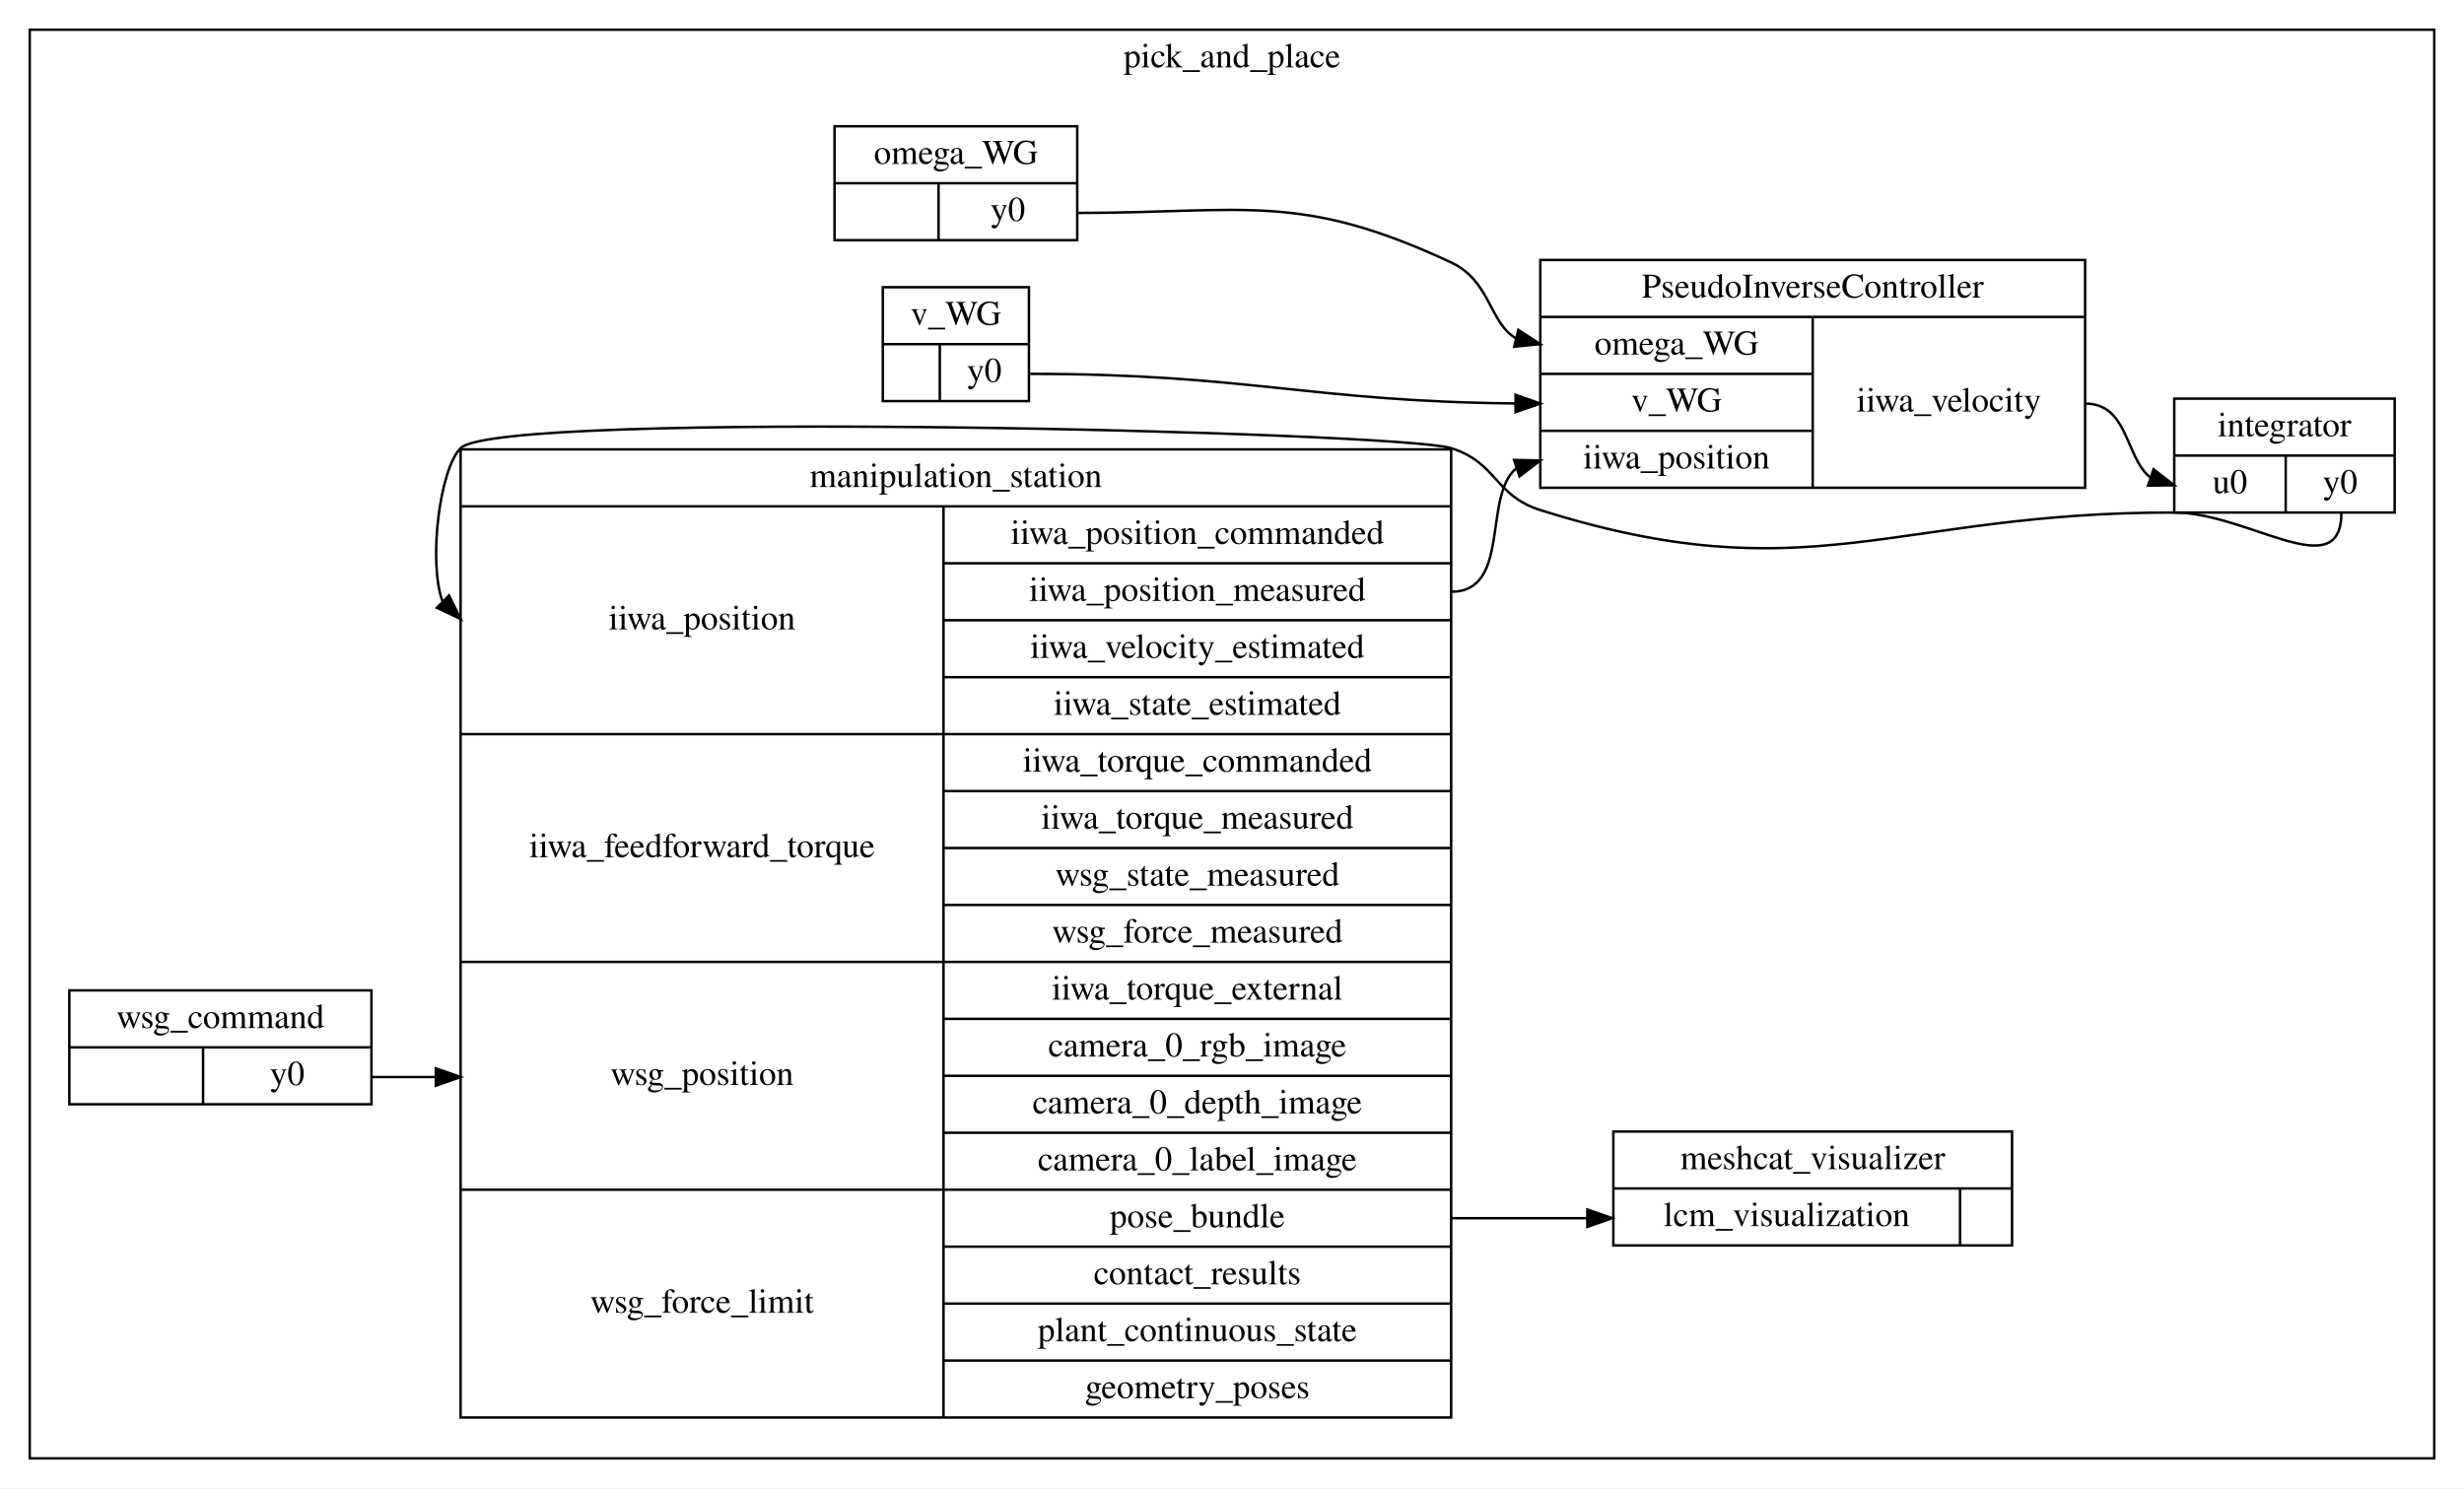
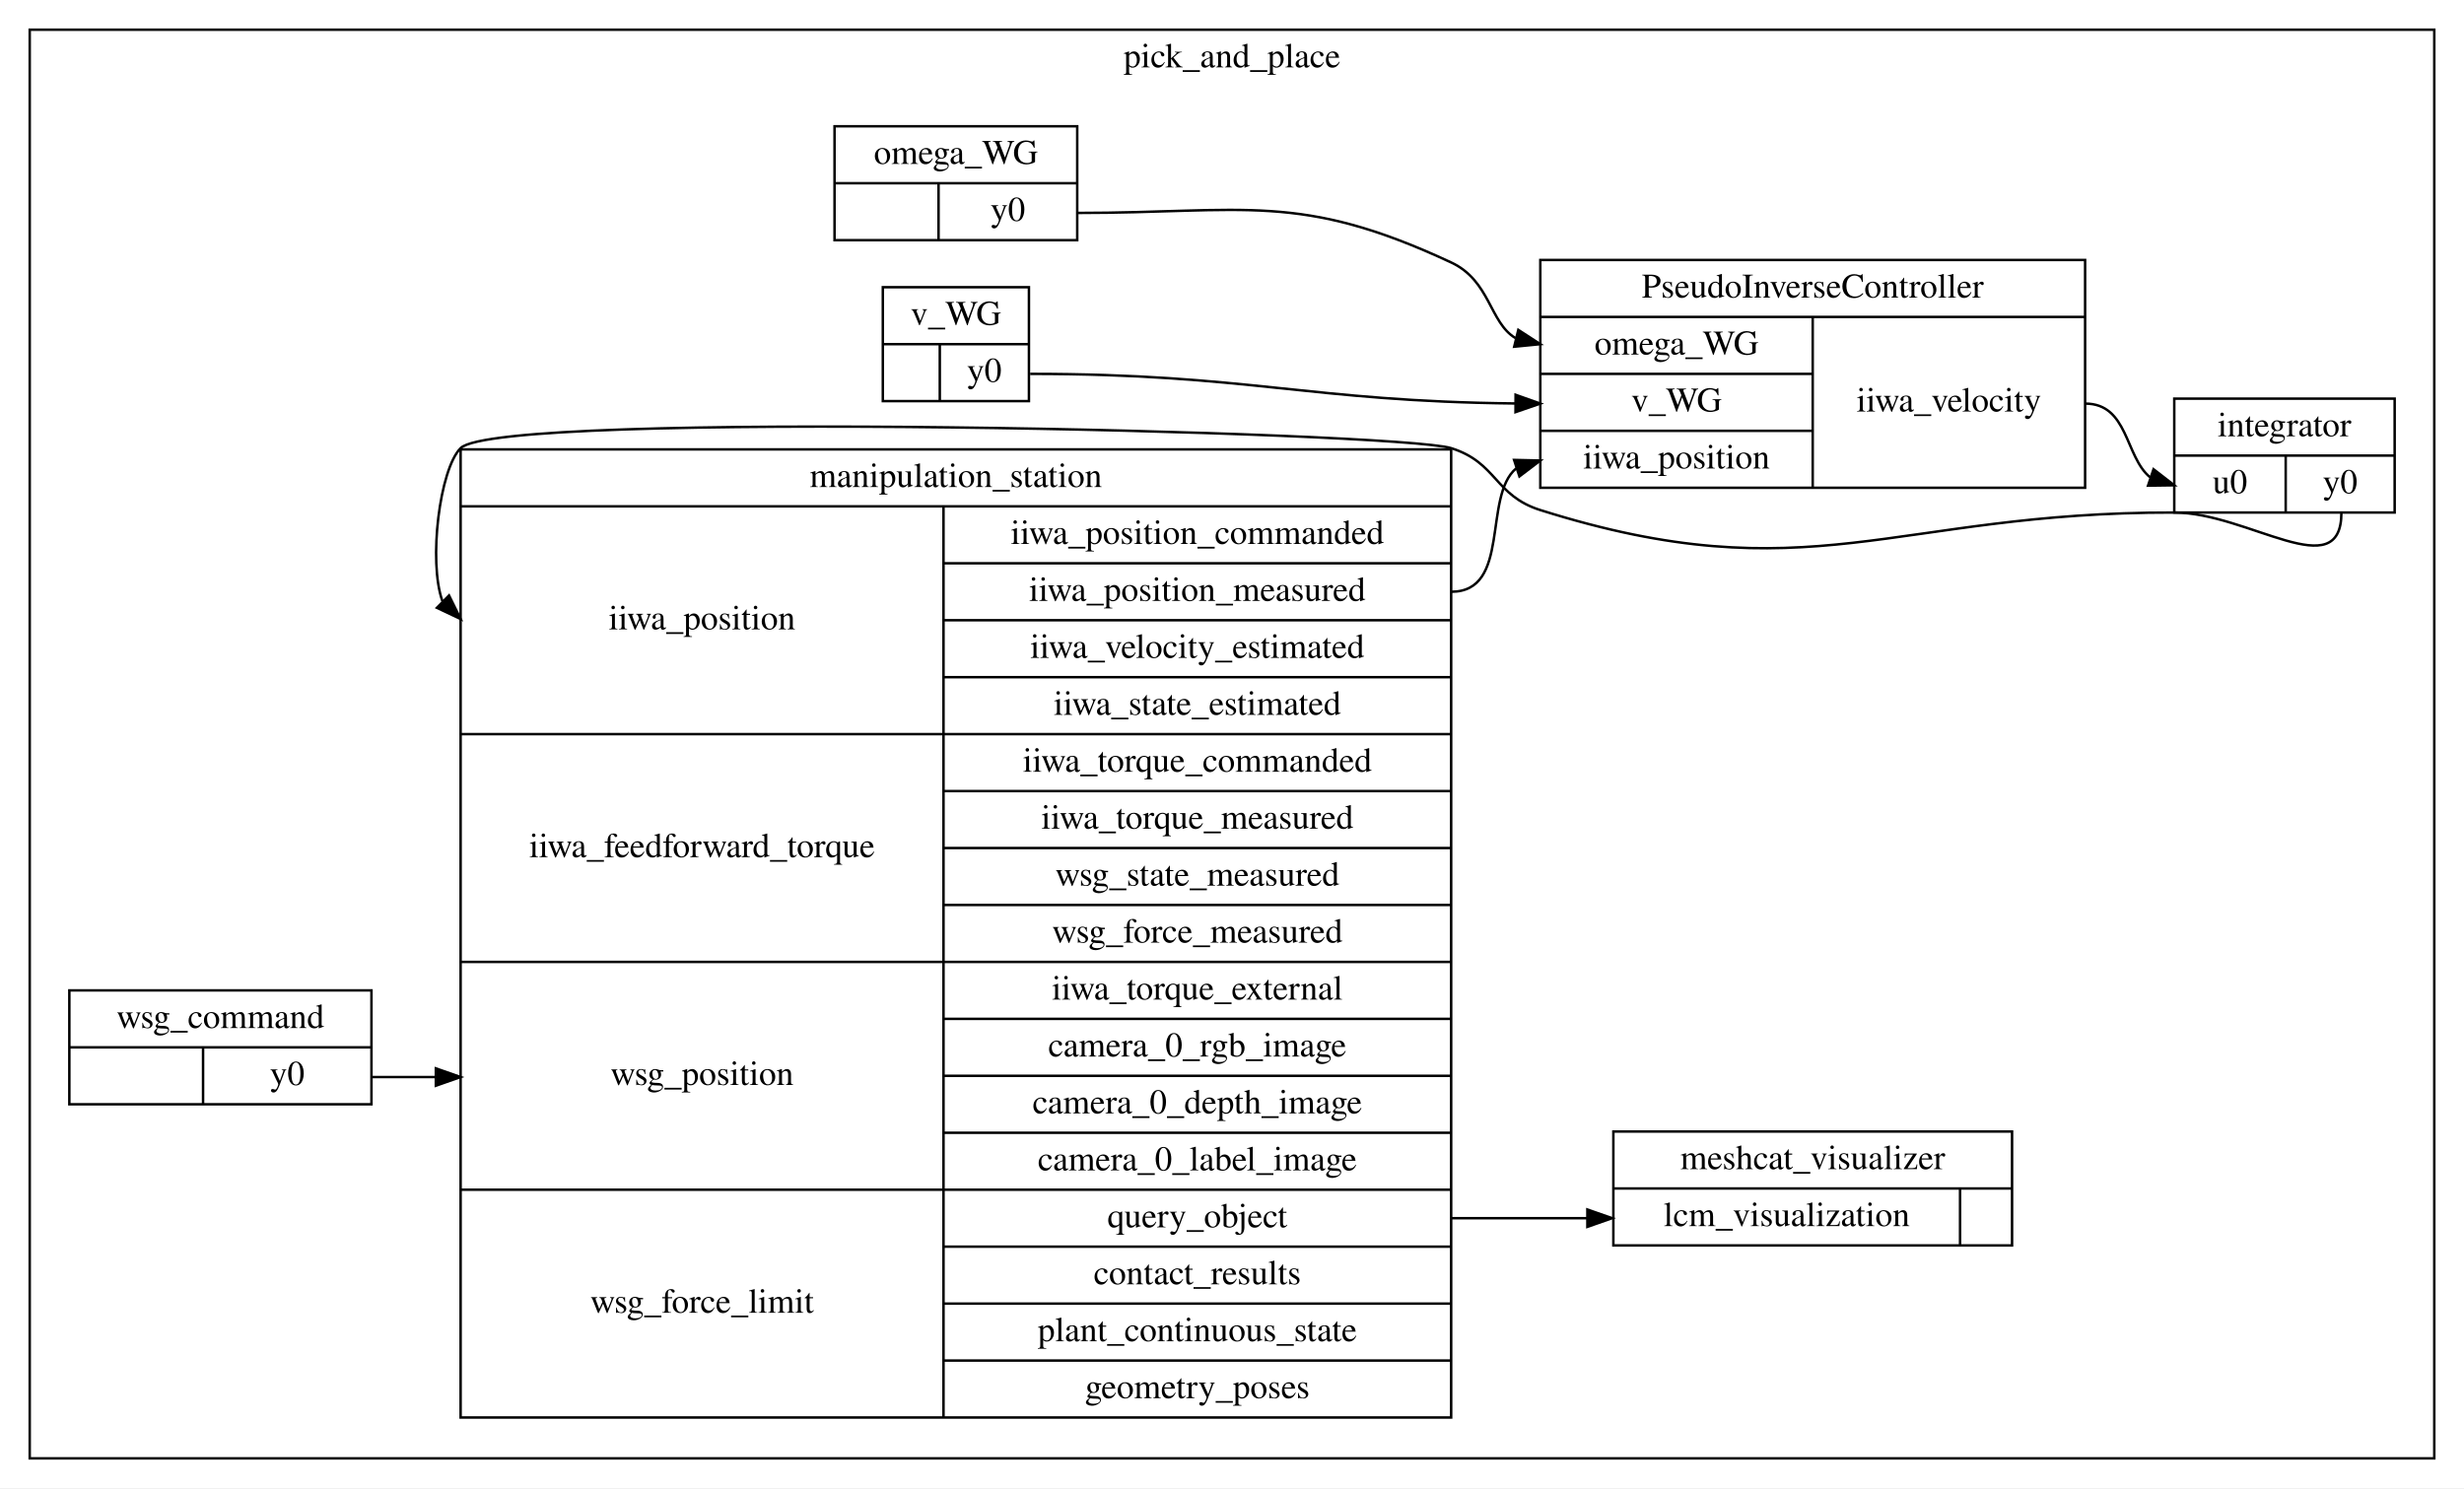
<svg xmlns="http://www.w3.org/2000/svg" width="995pt" height="601pt" viewBox="0.00 0.00 995.00 601.00">
  <g id="graph0" class="graph" transform="scale(1 1) rotate(0) translate(4 597)">
    <polygon fill="#ffffff" stroke="transparent" points="-4,4 -4,-597 991,-597 991,4 -4,4" />
    <g id="clust1" class="cluster">
      <polygon fill="none" stroke="#000000" points="8,-8 8,-585 979,-585 979,-8 8,-8" />
      <text text-anchor="middle" x="493.5" y="-569.8" font-family="Times,serif" font-size="14.00" fill="#000000">pick_and_place</text>
    </g>
    <g id="clust4" class="cluster">
      <polygon fill="none" stroke="#ffffff" points="16,-16 16,-554 971,-554 971,-16 16,-16" />
    </g>
    <g id="node1" class="node">
      <polygon fill="none" stroke="#000000" points="182,-24.5 182,-415.5 582,-415.5 582,-24.5 182,-24.5" />
      <text text-anchor="middle" x="382" y="-400.3" font-family="Times,serif" font-size="14.00" fill="#000000">manipulation_station</text>
      <polyline fill="none" stroke="#000000" points="182,-392.5 582,-392.5 " />
      <text text-anchor="middle" x="279.5" y="-342.8" font-family="Times,serif" font-size="14.00" fill="#000000">iiwa_position</text>
      <polyline fill="none" stroke="#000000" points="182,-300.5 377,-300.5 " />
      <text text-anchor="middle" x="279.5" y="-250.8" font-family="Times,serif" font-size="14.00" fill="#000000">iiwa_feedforward_torque</text>
      <polyline fill="none" stroke="#000000" points="182,-208.5 377,-208.5 " />
      <text text-anchor="middle" x="279.5" y="-158.8" font-family="Times,serif" font-size="14.00" fill="#000000">wsg_position</text>
      <polyline fill="none" stroke="#000000" points="182,-116.5 377,-116.5 " />
      <text text-anchor="middle" x="279.5" y="-66.8" font-family="Times,serif" font-size="14.00" fill="#000000">wsg_force_limit</text>
      <polyline fill="none" stroke="#000000" points="377,-24.5 377,-392.5 " />
      <text text-anchor="middle" x="479.5" y="-377.3" font-family="Times,serif" font-size="14.00" fill="#000000">iiwa_position_commanded</text>
      <polyline fill="none" stroke="#000000" points="377,-369.5 582,-369.5 " />
      <text text-anchor="middle" x="479.5" y="-354.3" font-family="Times,serif" font-size="14.00" fill="#000000">iiwa_position_measured</text>
      <polyline fill="none" stroke="#000000" points="377,-346.5 582,-346.5 " />
      <text text-anchor="middle" x="479.5" y="-331.3" font-family="Times,serif" font-size="14.00" fill="#000000">iiwa_velocity_estimated</text>
      <polyline fill="none" stroke="#000000" points="377,-323.5 582,-323.5 " />
      <text text-anchor="middle" x="479.5" y="-308.3" font-family="Times,serif" font-size="14.00" fill="#000000">iiwa_state_estimated</text>
      <polyline fill="none" stroke="#000000" points="377,-300.5 582,-300.5 " />
      <text text-anchor="middle" x="479.5" y="-285.3" font-family="Times,serif" font-size="14.00" fill="#000000">iiwa_torque_commanded</text>
      <polyline fill="none" stroke="#000000" points="377,-277.5 582,-277.5 " />
      <text text-anchor="middle" x="479.5" y="-262.3" font-family="Times,serif" font-size="14.00" fill="#000000">iiwa_torque_measured</text>
      <polyline fill="none" stroke="#000000" points="377,-254.5 582,-254.5 " />
      <text text-anchor="middle" x="479.5" y="-239.3" font-family="Times,serif" font-size="14.00" fill="#000000">wsg_state_measured</text>
      <polyline fill="none" stroke="#000000" points="377,-231.5 582,-231.5 " />
      <text text-anchor="middle" x="479.5" y="-216.3" font-family="Times,serif" font-size="14.00" fill="#000000">wsg_force_measured</text>
      <polyline fill="none" stroke="#000000" points="377,-208.5 582,-208.5 " />
      <text text-anchor="middle" x="479.5" y="-193.3" font-family="Times,serif" font-size="14.00" fill="#000000">iiwa_torque_external</text>
      <polyline fill="none" stroke="#000000" points="377,-185.5 582,-185.5 " />
      <text text-anchor="middle" x="479.5" y="-170.3" font-family="Times,serif" font-size="14.00" fill="#000000">camera_0_rgb_image</text>
      <polyline fill="none" stroke="#000000" points="377,-162.5 582,-162.5 " />
      <text text-anchor="middle" x="479.5" y="-147.3" font-family="Times,serif" font-size="14.00" fill="#000000">camera_0_depth_image</text>
      <polyline fill="none" stroke="#000000" points="377,-139.5 582,-139.5 " />
      <text text-anchor="middle" x="479.5" y="-124.3" font-family="Times,serif" font-size="14.00" fill="#000000">camera_0_label_image</text>
      <polyline fill="none" stroke="#000000" points="377,-116.5 582,-116.5 " />
-       <text text-anchor="middle" x="479.5" y="-101.3" font-family="Times,serif" font-size="14.00" fill="#000000">pose_bundle</text>
+       <text text-anchor="middle" x="479.5" y="-101.3" font-family="Times,serif" font-size="14.00" fill="#000000">query_object</text>
      <polyline fill="none" stroke="#000000" points="377,-93.5 582,-93.5 " />
      <text text-anchor="middle" x="479.5" y="-78.3" font-family="Times,serif" font-size="14.00" fill="#000000">contact_results</text>
      <polyline fill="none" stroke="#000000" points="377,-70.5 582,-70.5 " />
      <text text-anchor="middle" x="479.5" y="-55.3" font-family="Times,serif" font-size="14.00" fill="#000000">plant_continuous_state</text>
      <polyline fill="none" stroke="#000000" points="377,-47.5 582,-47.5 " />
      <text text-anchor="middle" x="479.5" y="-32.3" font-family="Times,serif" font-size="14.00" fill="#000000">geometry_poses</text>
    </g>
    <g id="node4" class="node">
      <polygon fill="none" stroke="#000000" points="618,-400 618,-492 838,-492 838,-400 618,-400" />
      <text text-anchor="middle" x="728" y="-476.8" font-family="Times,serif" font-size="14.00" fill="#000000">PseudoInverseController</text>
      <polyline fill="none" stroke="#000000" points="618,-469 838,-469 " />
      <text text-anchor="middle" x="673" y="-453.8" font-family="Times,serif" font-size="14.00" fill="#000000">omega_WG</text>
      <polyline fill="none" stroke="#000000" points="618,-446 728,-446 " />
      <text text-anchor="middle" x="673" y="-430.8" font-family="Times,serif" font-size="14.00" fill="#000000">v_WG</text>
      <polyline fill="none" stroke="#000000" points="618,-423 728,-423 " />
      <text text-anchor="middle" x="673" y="-407.8" font-family="Times,serif" font-size="14.00" fill="#000000">iiwa_position</text>
      <polyline fill="none" stroke="#000000" points="728,-400 728,-469 " />
      <text text-anchor="middle" x="783" y="-430.8" font-family="Times,serif" font-size="14.00" fill="#000000">iiwa_velocity</text>
    </g>
    <g id="edge6" class="edge">
      <path fill="none" stroke="#000000" d="M582,-358C606.249,-358 594.655,-396.433 608.263,-407.843" />
      <polygon fill="#000000" stroke="#000000" points="607.408,-411.245 618,-411 609.567,-404.587 607.408,-411.245" />
    </g>
    <g id="node7" class="node">
      <polygon fill="none" stroke="#000000" points="647.5,-94 647.5,-140 808.5,-140 808.5,-94 647.5,-94" />
      <text text-anchor="middle" x="728" y="-124.8" font-family="Times,serif" font-size="14.00" fill="#000000">meshcat_visualizer</text>
      <polyline fill="none" stroke="#000000" points="647.5,-117 808.5,-117 " />
      <text text-anchor="middle" x="717.5" y="-101.8" font-family="Times,serif" font-size="14.00" fill="#000000">lcm_visualization</text>
      <polyline fill="none" stroke="#000000" points="787.5,-94 787.5,-117 " />
      <text text-anchor="middle" x="798" y="-101.8" font-family="Times,serif" font-size="14.00" fill="#000000"> </text>
    </g>
    <g id="edge3" class="edge">
      <path fill="none" stroke="#000000" d="M582,-105C607.165,-105 615.889,-105 636.815,-105" />
      <polygon fill="#000000" stroke="#000000" points="637,-108.5 647,-105 637,-101.5 637,-108.5" />
    </g>
    <g id="node2" class="node">
      <polygon fill="none" stroke="#000000" points="352.5,-435 352.5,-481 411.5,-481 411.5,-435 352.5,-435" />
      <text text-anchor="middle" x="382" y="-465.8" font-family="Times,serif" font-size="14.00" fill="#000000">v_WG</text>
      <polyline fill="none" stroke="#000000" points="352.5,-458 411.5,-458 " />
      <text text-anchor="middle" x="364" y="-442.8" font-family="Times,serif" font-size="14.00" fill="#000000"> </text>
      <polyline fill="none" stroke="#000000" points="375.5,-435 375.5,-458 " />
      <text text-anchor="middle" x="393.5" y="-442.8" font-family="Times,serif" font-size="14.00" fill="#000000">y0</text>
    </g>
    <g id="edge5" class="edge">
      <path fill="none" stroke="#000000" d="M412,-446C500.218,-446 524.469,-434.897 607.814,-434.051" />
      <polygon fill="#000000" stroke="#000000" points="608.018,-437.55 618,-434 607.983,-430.55 608.018,-437.55" />
    </g>
    <g id="node3" class="node">
      <polygon fill="none" stroke="#000000" points="333,-500 333,-546 431,-546 431,-500 333,-500" />
      <text text-anchor="middle" x="382" y="-530.8" font-family="Times,serif" font-size="14.00" fill="#000000">omega_WG</text>
      <polyline fill="none" stroke="#000000" points="333,-523 431,-523 " />
      <text text-anchor="middle" x="354" y="-507.8" font-family="Times,serif" font-size="14.00" fill="#000000"> </text>
      <polyline fill="none" stroke="#000000" points="375,-500 375,-523 " />
      <text text-anchor="middle" x="403" y="-507.8" font-family="Times,serif" font-size="14.00" fill="#000000">y0</text>
    </g>
    <g id="edge4" class="edge">
      <path fill="none" stroke="#000000" d="M431,-511C498.697,-511 520.659,-519.64 582,-491 597.826,-483.611 597.438,-466.745 607.993,-460.439" />
      <polygon fill="#000000" stroke="#000000" points="609.113,-463.769 618,-458 607.456,-456.968 609.113,-463.769" />
    </g>
    <g id="node5" class="node">
      <polygon fill="none" stroke="#000000" points="874,-390 874,-436 963,-436 963,-390 874,-390" />
      <text text-anchor="middle" x="918.5" y="-420.8" font-family="Times,serif" font-size="14.00" fill="#000000">integrator</text>
      <polyline fill="none" stroke="#000000" points="874,-413 963,-413 " />
      <text text-anchor="middle" x="896.5" y="-397.8" font-family="Times,serif" font-size="14.00" fill="#000000">u0</text>
      <polyline fill="none" stroke="#000000" points="919,-390 919,-413 " />
      <text text-anchor="middle" x="941" y="-397.8" font-family="Times,serif" font-size="14.00" fill="#000000">y0</text>
    </g>
    <g id="edge7" class="edge">
      <path fill="none" stroke="#000000" d="M838,-434C855.466,-434 854.079,-412.632 864.18,-404.285" />
      <polygon fill="#000000" stroke="#000000" points="865.627,-407.492 874,-401 863.406,-400.853 865.627,-407.492" />
    </g>
    <g id="edge1" class="edge">
      <path fill="none" stroke="#000000" d="M941.5,-390C941.5,-360 904,-389.941 874,-390 760.222,-390.222 726.512,-356.784 618,-391 599.422,-396.858 600.589,-410.178 582,-416 560.793,-422.641 197.714,-431.714 182,-416 173.53,-407.529 168.935,-370.18 174.642,-354.245" />
      <polygon fill="#000000" stroke="#000000" points="177.33,-356.51 182,-347 172.419,-351.522 177.33,-356.51" />
    </g>
    <g id="node6" class="node">
      <polygon fill="none" stroke="#000000" points="24,-151 24,-197 146,-197 146,-151 24,-151" />
      <text text-anchor="middle" x="85" y="-181.8" font-family="Times,serif" font-size="14.00" fill="#000000">wsg_command</text>
      <polyline fill="none" stroke="#000000" points="24,-174 146,-174 " />
      <text text-anchor="middle" x="51" y="-158.8" font-family="Times,serif" font-size="14.00" fill="#000000"> </text>
      <polyline fill="none" stroke="#000000" points="78,-151 78,-174 " />
      <text text-anchor="middle" x="112" y="-158.8" font-family="Times,serif" font-size="14.00" fill="#000000">y0</text>
    </g>
    <g id="edge2" class="edge">
      <path fill="none" stroke="#000000" d="M146,-162C158,-162 163.25,-162 171.875,-162" />
      <polygon fill="#000000" stroke="#000000" points="172,-165.5 182,-162 172,-158.5 172,-165.5" />
    </g>
  </g>
</svg>
